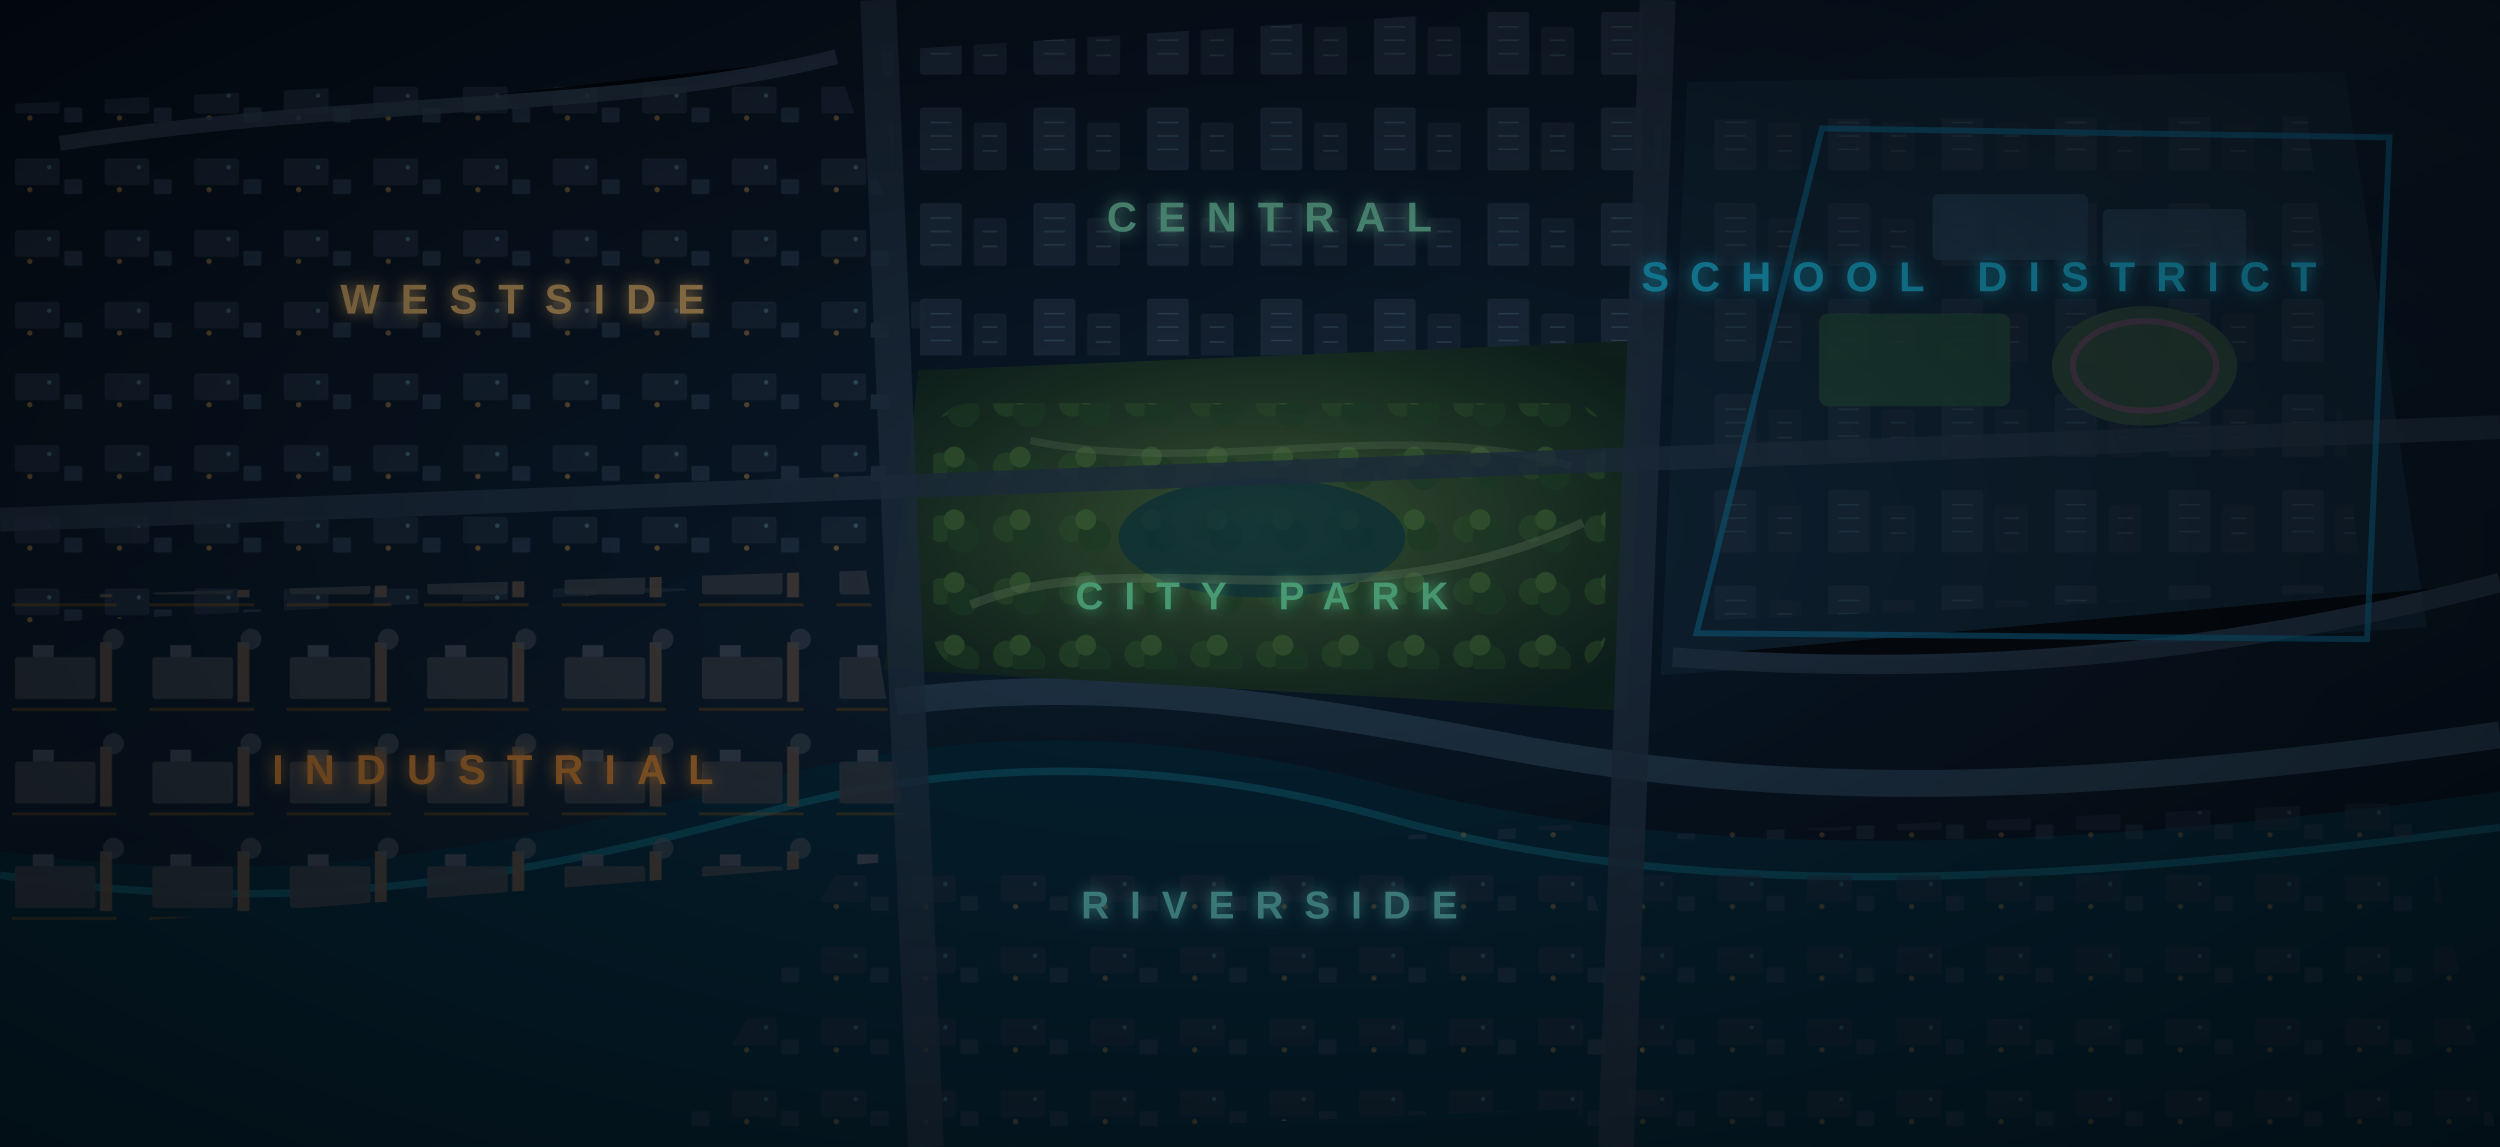
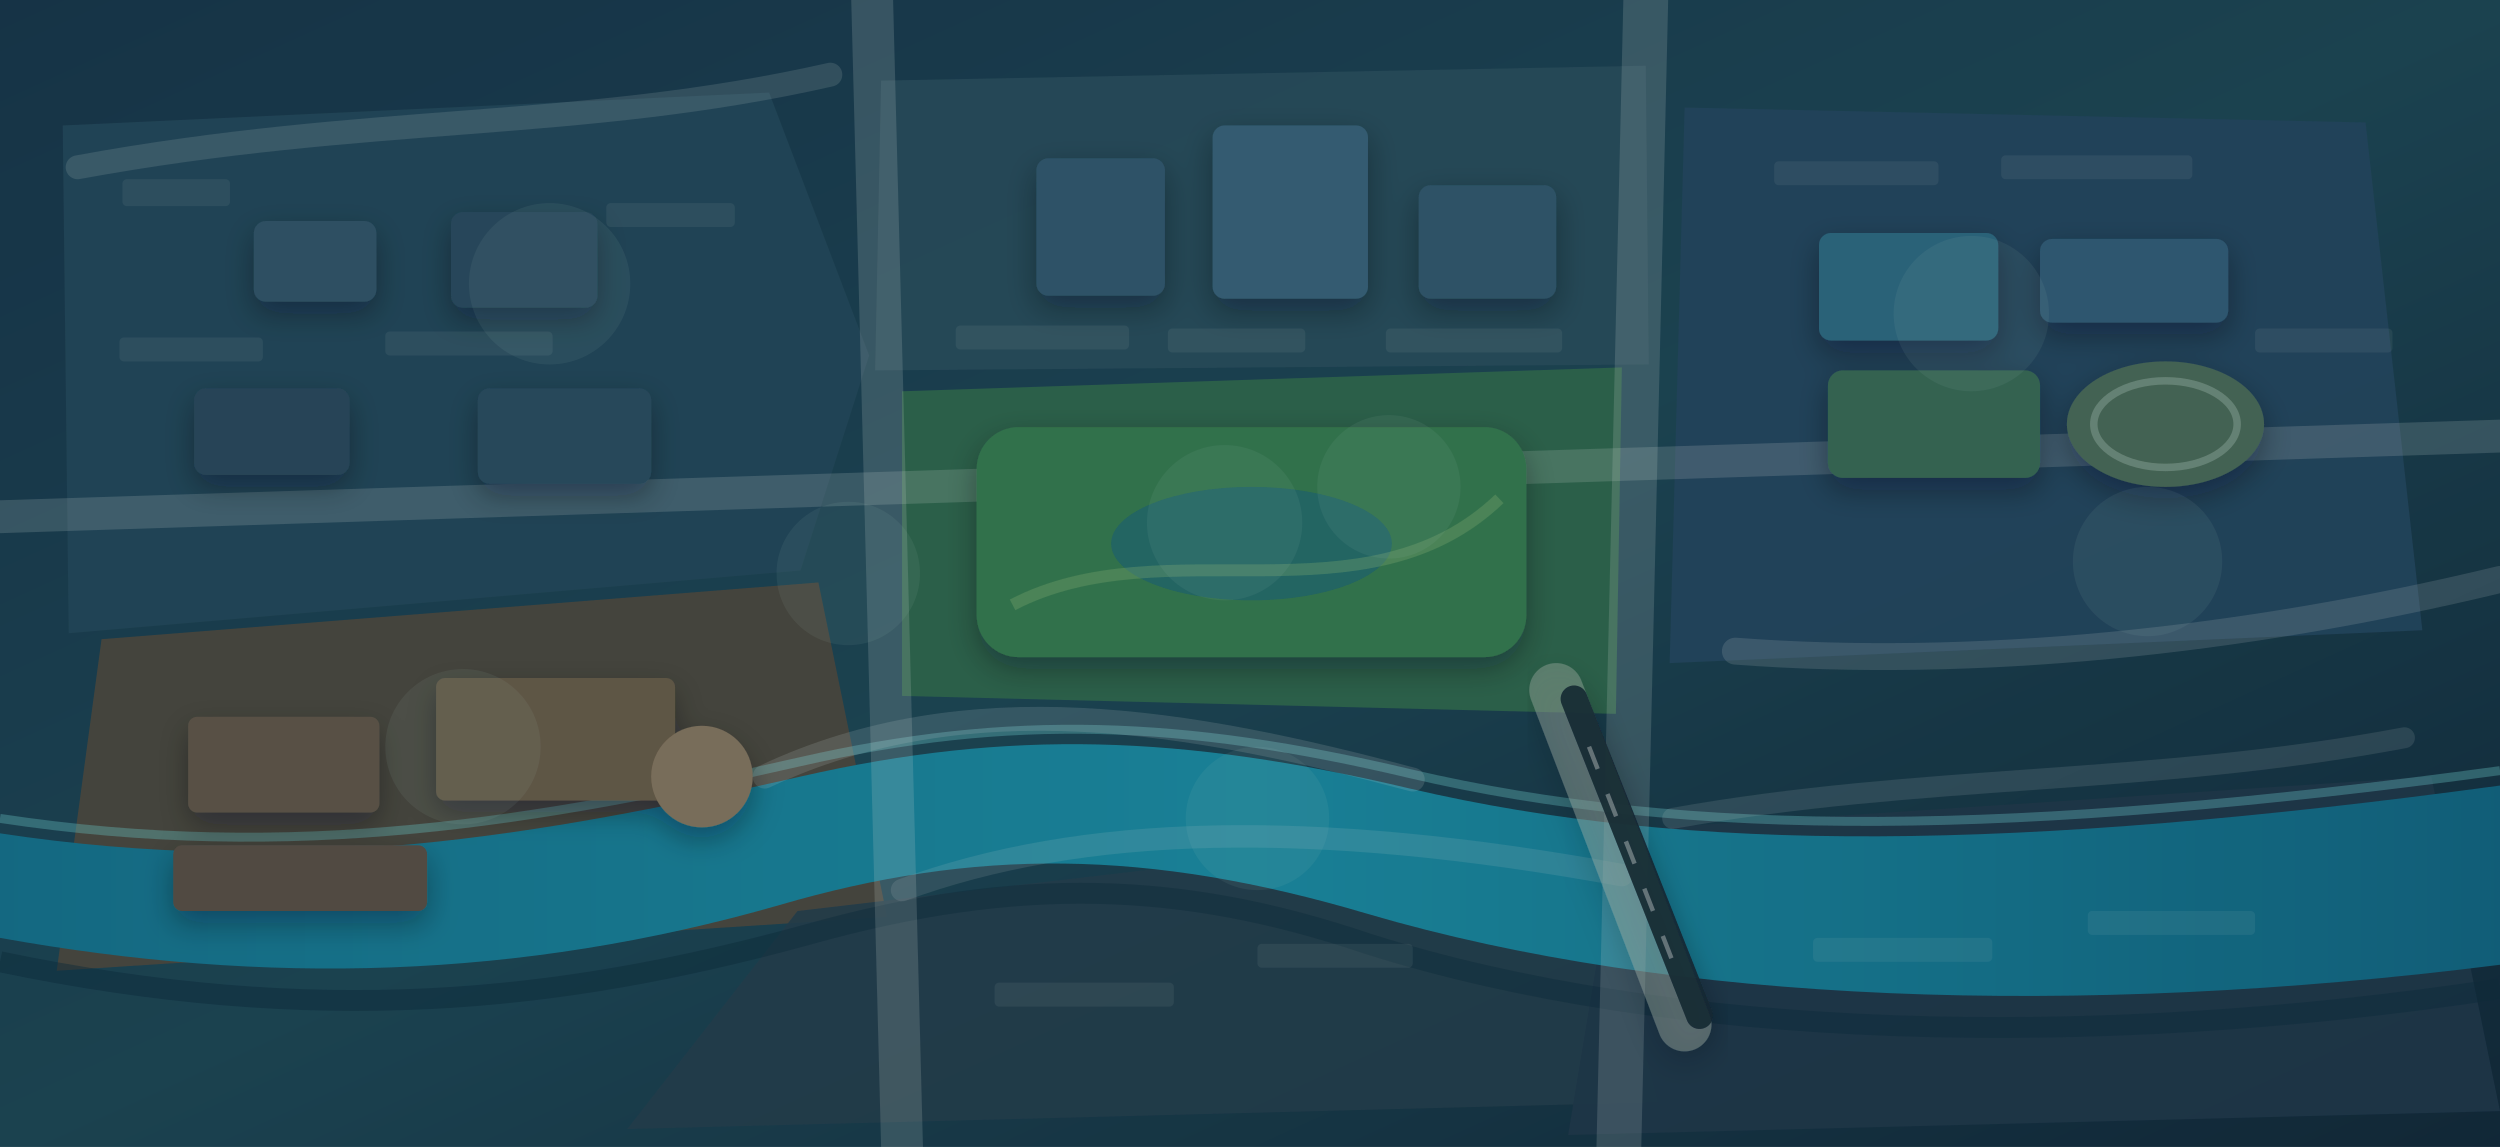
<svg xmlns="http://www.w3.org/2000/svg" viewBox="0 0 1674 768" width="1674" height="768">
  <defs>
-     <linearGradient id="sky" x1="0" y1="0" x2="1" y2="1">
-       <stop offset="0" stop-color="#071322" />
-       <stop offset="0.48" stop-color="#10273a" />
-       <stop offset="1" stop-color="#06101d" />
+     <linearGradient id="base" x1="0" y1="0" x2="1" y2="1">
+       <stop offset="0" stop-color="#18364a" />
+       <stop offset="0.5" stop-color="#1d4654" />
+       <stop offset="1" stop-color="#122939" />
    </linearGradient>
-     <radialGradient id="park" cx="50%" cy="48%" r="60%">
-       <stop offset="0" stop-color="#496b3b" />
-       <stop offset="1" stop-color="#132d23" />
-     </radialGradient>
-     <filter id="softGlow" x="-30%" y="-30%" width="160%" height="160%">
-       <feGaussianBlur stdDeviation="5" result="blur" />
-       <feMerge>
-         <feMergeNode in="blur" />
-         <feMergeNode in="SourceGraphic" />
-       </feMerge>
+     <linearGradient id="river" x1="0" y1="0" x2="1" y2="0">
+       <stop offset="0" stop-color="#16708a" />
+       <stop offset="0.5" stop-color="#1b8aa0" />
+       <stop offset="1" stop-color="#12647f" />
+     </linearGradient>
+     <filter id="softShadow" x="-20%" y="-20%" width="140%" height="140%">
+       <feDropShadow dx="0" dy="8" stdDeviation="10" flood-color="#020812" flood-opacity="0.34" />
    </filter>
-     <pattern id="houses" width="60" height="48" patternUnits="userSpaceOnUse">
-       <rect x="10" y="10" width="30" height="18" rx="2" fill="#213245" />
-       <rect x="43" y="24" width="12" height="10" rx="1" fill="#2b4056" />
-       <circle cx="20" cy="31" r="1.8" fill="#c8944a" opacity="0.75" />
-       <circle cx="33" cy="16" r="1.5" fill="#88c6d9" opacity="0.5" />
-     </pattern>
-     <pattern id="blocks" width="76" height="64" patternUnits="userSpaceOnUse">
-       <rect x="8" y="8" width="28" height="42" rx="2" fill="#26394d" />
-       <rect x="44" y="18" width="22" height="32" rx="2" fill="#1f3043" />
-       <path d="M15 18h14M15 27h14M15 36h14M50 27h10M50 37h10" stroke="#7db2c6" stroke-width="1" opacity="0.35" />
-     </pattern>
-     <pattern id="industrial" width="92" height="70" patternUnits="userSpaceOnUse">
-       <rect x="10" y="20" width="54" height="28" rx="2" fill="#35404a" />
-       <rect x="67" y="10" width="8" height="40" fill="#5b5148" />
-       <rect x="22" y="12" width="14" height="8" fill="#455263" />
-       <circle cx="76" cy="8" r="7" fill="#4d5964" opacity="0.65" />
-       <path d="M8 55h70" stroke="#b86e0c" stroke-width="2" opacity="0.35" />
-     </pattern>
-     <pattern id="trees" width="44" height="42" patternUnits="userSpaceOnUse">
-       <circle cx="14" cy="18" r="9" fill="#335f32" />
-       <circle cx="29" cy="23" r="11" fill="#244d2b" />
-       <circle cx="23" cy="12" r="7" fill="#4a7b3d" />
-     </pattern>
  </defs>
-   <rect width="1674" height="768" fill="url(#sky)" />
-   <rect width="1674" height="768" fill="#020812" opacity="0.2" />
-   <path d="M0 570 C210 600 360 560 520 520 C650 486 780 488 930 526 C1120 574 1350 575 1674 530 L1674 768 L0 768 Z" fill="#062b3d" />
-   <path d="M0 586 C220 620 385 578 535 538 C665 506 795 510 930 548 C1125 602 1350 596 1674 554" fill="none" stroke="#1590a8" stroke-width="5" opacity="0.42" />
-   <path d="M600 470 C720 455 820 464 1010 500 C1190 534 1380 534 1674 492" fill="none" stroke="#33536a" stroke-width="18" opacity="0.7" />
-   <path d="M0 70 L560 42 L620 210 L575 390 L0 418 Z" fill="url(#houses)" opacity="0.82" />
-   <path d="M0 400 L580 382 L610 576 L0 624 Z" fill="url(#industrial)" opacity="0.9" />
-   <path d="M590 34 L1115 0 L1110 238 L610 238 Z" fill="url(#blocks)" opacity="0.88" />
-   <path d="M615 248 L1100 228 L1090 476 L592 448 Z" fill="url(#park)" opacity="0.95" />
-   <path d="M1130 55 L1570 48 L1625 420 L1112 452 Z" fill="#132b3c" opacity="0.96" />
-   <path d="M1148 80 L1545 78 L1582 396 L1130 416 Z" fill="url(#blocks)" opacity="0.58" />
-   <path d="M560 585 L1052 552 L1112 740 L448 768 Z" fill="url(#houses)" opacity="0.56" />
-   <path d="M1090 560 L1620 536 L1674 768 L1052 768 Z" fill="url(#houses)" opacity="0.48" />
-   <rect x="625" y="270" width="450" height="178" rx="24" fill="url(#trees)" opacity="0.7" />
-   <ellipse cx="845" cy="360" rx="96" ry="40" fill="#123f45" opacity="0.8" />
-   <path d="M650 405 C760 360 900 424 1060 350" fill="none" stroke="#829d73" stroke-width="6" opacity="0.35" />
-   <path d="M690 295 C810 320 935 278 1052 312" fill="none" stroke="#829d73" stroke-width="5" opacity="0.28" />
-   <path d="M588 0 L620 768" stroke="#26394d" stroke-width="24" opacity="0.8" />
-   <path d="M1110 0 L1082 768" stroke="#26394d" stroke-width="24" opacity="0.86" />
-   <path d="M0 348 L1674 286" stroke="#26394d" stroke-width="16" opacity="0.82" />
-   <path d="M40 96 C250 64 410 76 560 38" stroke="#31475a" stroke-width="10" opacity="0.78" />
-   <path d="M1120 440 C1330 455 1500 435 1674 390" stroke="#2c4256" stroke-width="13" opacity="0.75" />
-   <path d="M1220 86 L1600 92 L1585 428 L1136 424 Z" fill="none" stroke="#0e76a0" stroke-width="4" opacity="0.68" />
-   <rect x="1218" y="210" width="128" height="62" rx="6" fill="#25513f" opacity="0.85" />
-   <ellipse cx="1436" cy="245" rx="62" ry="40" fill="#33513f" opacity="0.85" />
-   <ellipse cx="1436" cy="245" rx="48" ry="30" fill="none" stroke="#7a4b74" stroke-width="4" opacity="0.6" />
-   <rect x="1294" y="130" width="104" height="44" rx="4" fill="#27445b" opacity="0.9" />
-   <rect x="1408" y="140" width="96" height="38" rx="4" fill="#29475d" opacity="0.85" />
-   <g font-family="Segoe UI, Arial, sans-serif" font-weight="700" letter-spacing="14" text-anchor="middle" filter="url(#softGlow)">
-     <text x="350" y="210" font-size="28" fill="#e1b36b">WESTSIDE</text>
-     <text x="850" y="155" font-size="28" fill="#75d5b0">CENTRAL</text>
-     <text x="1325" y="195" font-size="28" fill="#1dc0e5">SCHOOL DISTRICT</text>
-     <text x="330" y="525" font-size="28" fill="#d18434">INDUSTRIAL</text>
-     <text x="845" y="408" font-size="26" fill="#65d69a">CITY PARK</text>
-     <text x="850" y="615" font-size="26" fill="#68d4cf">RIVERSIDE</text>
+   <rect width="1674" height="768" fill="url(#base)" />
+   <path d="M42 84 L515 62 L582 238 L536 382 L46 424 Z" fill="#24485a" opacity="0.95" />
+   <path d="M68 428 L548 390 L594 614 L38 650 Z" fill="#4d493f" opacity="0.95" />
+   <path d="M590 54 L1102 44 L1104 244 L586 248 Z" fill="#294d5c" opacity="0.96" />
+   <path d="M604 262 L1086 246 L1082 478 L604 466 Z" fill="#2f674d" opacity="0.98" />
+   <path d="M1128 72 L1584 82 L1622 422 L1118 444 Z" fill="#24465e" opacity="0.98" />
+   <path d="M534 610 L1062 548 L1110 738 L420 756 Z" fill="#253f4d" opacity="0.9" />
+   <path d="M1084 556 L1628 520 L1674 744 L1050 760 Z" fill="#20384a" opacity="0.9" />
+   <path d="M0 558 C198 588 360 560 536 520 C676 488 792 492 944 528 C1132 572 1350 570 1674 526 L1674 646 C1390 682 1120 672 916 612 C768 568 652 568 522 606 C348 656 178 660 0 628 Z" fill="url(#river)" />
+   <path d="M0 548 C198 578 360 550 536 510 C676 478 792 482 944 518 C1132 562 1350 560 1674 516" fill="none" stroke="#6fd0d1" stroke-width="6" opacity="0.35" />
+   <path d="M0 644 C212 688 372 672 540 626 C682 586 792 590 916 632 C1118 696 1398 704 1674 662" fill="none" stroke="#0d2d3c" stroke-width="14" opacity="0.45" />
+   <g fill="none" stroke-linecap="round" stroke-linejoin="round">
+     <path d="M584 0 L604 768" stroke="#d9e2df" stroke-width="28" opacity="0.18" />
+     <path d="M1102 0 L1084 768" stroke="#d9e2df" stroke-width="30" opacity="0.18" />
+     <path d="M0 346 L1674 292" stroke="#d9e2df" stroke-width="22" opacity="0.18" />
+     <path d="M52 112 C248 76 388 88 556 50" stroke="#d9e2df" stroke-width="16" opacity="0.15" />
+     <path d="M1162 436 C1320 448 1500 430 1674 388" stroke="#d9e2df" stroke-width="18" opacity="0.16" />
+     <path d="M512 520 C648 456 796 482 946 522" stroke="#d9e2df" stroke-width="16" opacity="0.16" />
+     <path d="M604 596 C724 552 878 548 1086 586" stroke="#d9e2df" stroke-width="15" opacity="0.13" />
+     <path d="M1120 548 C1288 518 1440 526 1610 494" stroke="#d9e2df" stroke-width="14" opacity="0.13" />
  </g>
-   <rect width="1674" height="768" fill="#020712" opacity="0.26" />
-   <radialGradient id="vignette" cx="50%" cy="46%" r="72%">
-     <stop offset="0" stop-color="#000000" stop-opacity="0" />
-     <stop offset="1" stop-color="#000000" stop-opacity="0.55" />
-   </radialGradient>
-   <rect width="1674" height="768" fill="url(#vignette)" />
+   <g filter="url(#softShadow)">
+     <path d="M1042 462 L1128 686" stroke="#a7b5aa" stroke-width="36" opacity="0.42" stroke-linecap="round" />
+     <path d="M1054 468 L1138 680" stroke="#182b36" stroke-width="18" opacity="0.92" stroke-linecap="round" />
+     <path d="M1064 500 L1124 654" stroke="#d8e0d8" stroke-width="3" opacity="0.42" stroke-dasharray="16 18" />
+   </g>
+   <g filter="url(#softShadow)">
+     <rect x="654" y="286" width="368" height="154" rx="28" fill="#36794f" />
+     <ellipse cx="838" cy="364" rx="94" ry="38" fill="#1e6770" opacity="0.72" />
+     <path d="M678 405 C780 352 914 420 1004 334" fill="none" stroke="#8fbd7a" stroke-width="8" opacity="0.3" />
+     <rect x="1218" y="156" width="120" height="72" rx="8" fill="#2f6980" />
+     <rect x="1366" y="160" width="126" height="56" rx="8" fill="#315c76" />
+     <rect x="1224" y="248" width="142" height="72" rx="10" fill="#386954" />
+     <ellipse cx="1450" cy="284" rx="66" ry="42" fill="#4a6958" />
+     <ellipse cx="1450" cy="284" rx="48" ry="29" fill="none" stroke="#8aa898" stroke-width="5" opacity="0.55" />
+     <rect x="170" y="148" width="82" height="54" rx="8" fill="#315467" />
+     <rect x="302" y="142" width="98" height="64" rx="8" fill="#2c4c5f" />
+     <rect x="130" y="260" width="104" height="58" rx="8" fill="#2b4a5c" />
+     <rect x="320" y="260" width="116" height="64" rx="8" fill="#2c4d60" />
+     <rect x="126" y="480" width="128" height="64" rx="6" fill="#605749" />
+     <rect x="292" y="454" width="160" height="82" rx="6" fill="#665b48" />
+     <rect x="116" y="566" width="170" height="44" rx="6" fill="#584f45" />
+     <circle cx="470" cy="520" r="34" fill="#82745e" />
+     <rect x="694" y="106" width="86" height="92" rx="8" fill="#33596e" />
+     <rect x="812" y="84" width="104" height="116" rx="8" fill="#386278" />
+     <rect x="950" y="124" width="92" height="76" rx="8" fill="#31586c" />
+   </g>
+   <g fill="#d8e2dc" opacity="0.08">
+     <rect x="82" y="120" width="72" height="18" rx="3" />
+     <rect x="80" y="226" width="96" height="16" rx="3" />
+     <rect x="258" y="222" width="112" height="16" rx="3" />
+     <rect x="406" y="136" width="86" height="16" rx="3" />
+     <rect x="640" y="218" width="116" height="16" rx="3" />
+     <rect x="782" y="220" width="92" height="16" rx="3" />
+     <rect x="928" y="220" width="118" height="16" rx="3" />
+     <rect x="1188" y="108" width="110" height="16" rx="3" />
+     <rect x="1340" y="104" width="128" height="16" rx="3" />
+     <rect x="1510" y="220" width="92" height="16" rx="3" />
+     <rect x="666" y="658" width="120" height="16" rx="3" />
+     <rect x="842" y="632" width="104" height="16" rx="3" />
+     <rect x="1214" y="628" width="120" height="16" rx="3" />
+     <rect x="1398" y="610" width="112" height="16" rx="3" />
+   </g>
+   <g fill="#b8d8cf" opacity="0.08">
+     <circle cx="368" cy="190" r="54" />
+     <circle cx="568" cy="384" r="48" />
+     <circle cx="820" cy="350" r="52" />
+     <circle cx="930" cy="326" r="48" />
+     <circle cx="310" cy="500" r="52" />
+     <circle cx="842" cy="548" r="48" />
+     <circle cx="1320" cy="210" r="52" />
+     <circle cx="1438" cy="376" r="50" />
+   </g>
+   <rect width="1674" height="768" fill="#04111c" opacity="0.08" />
</svg>
